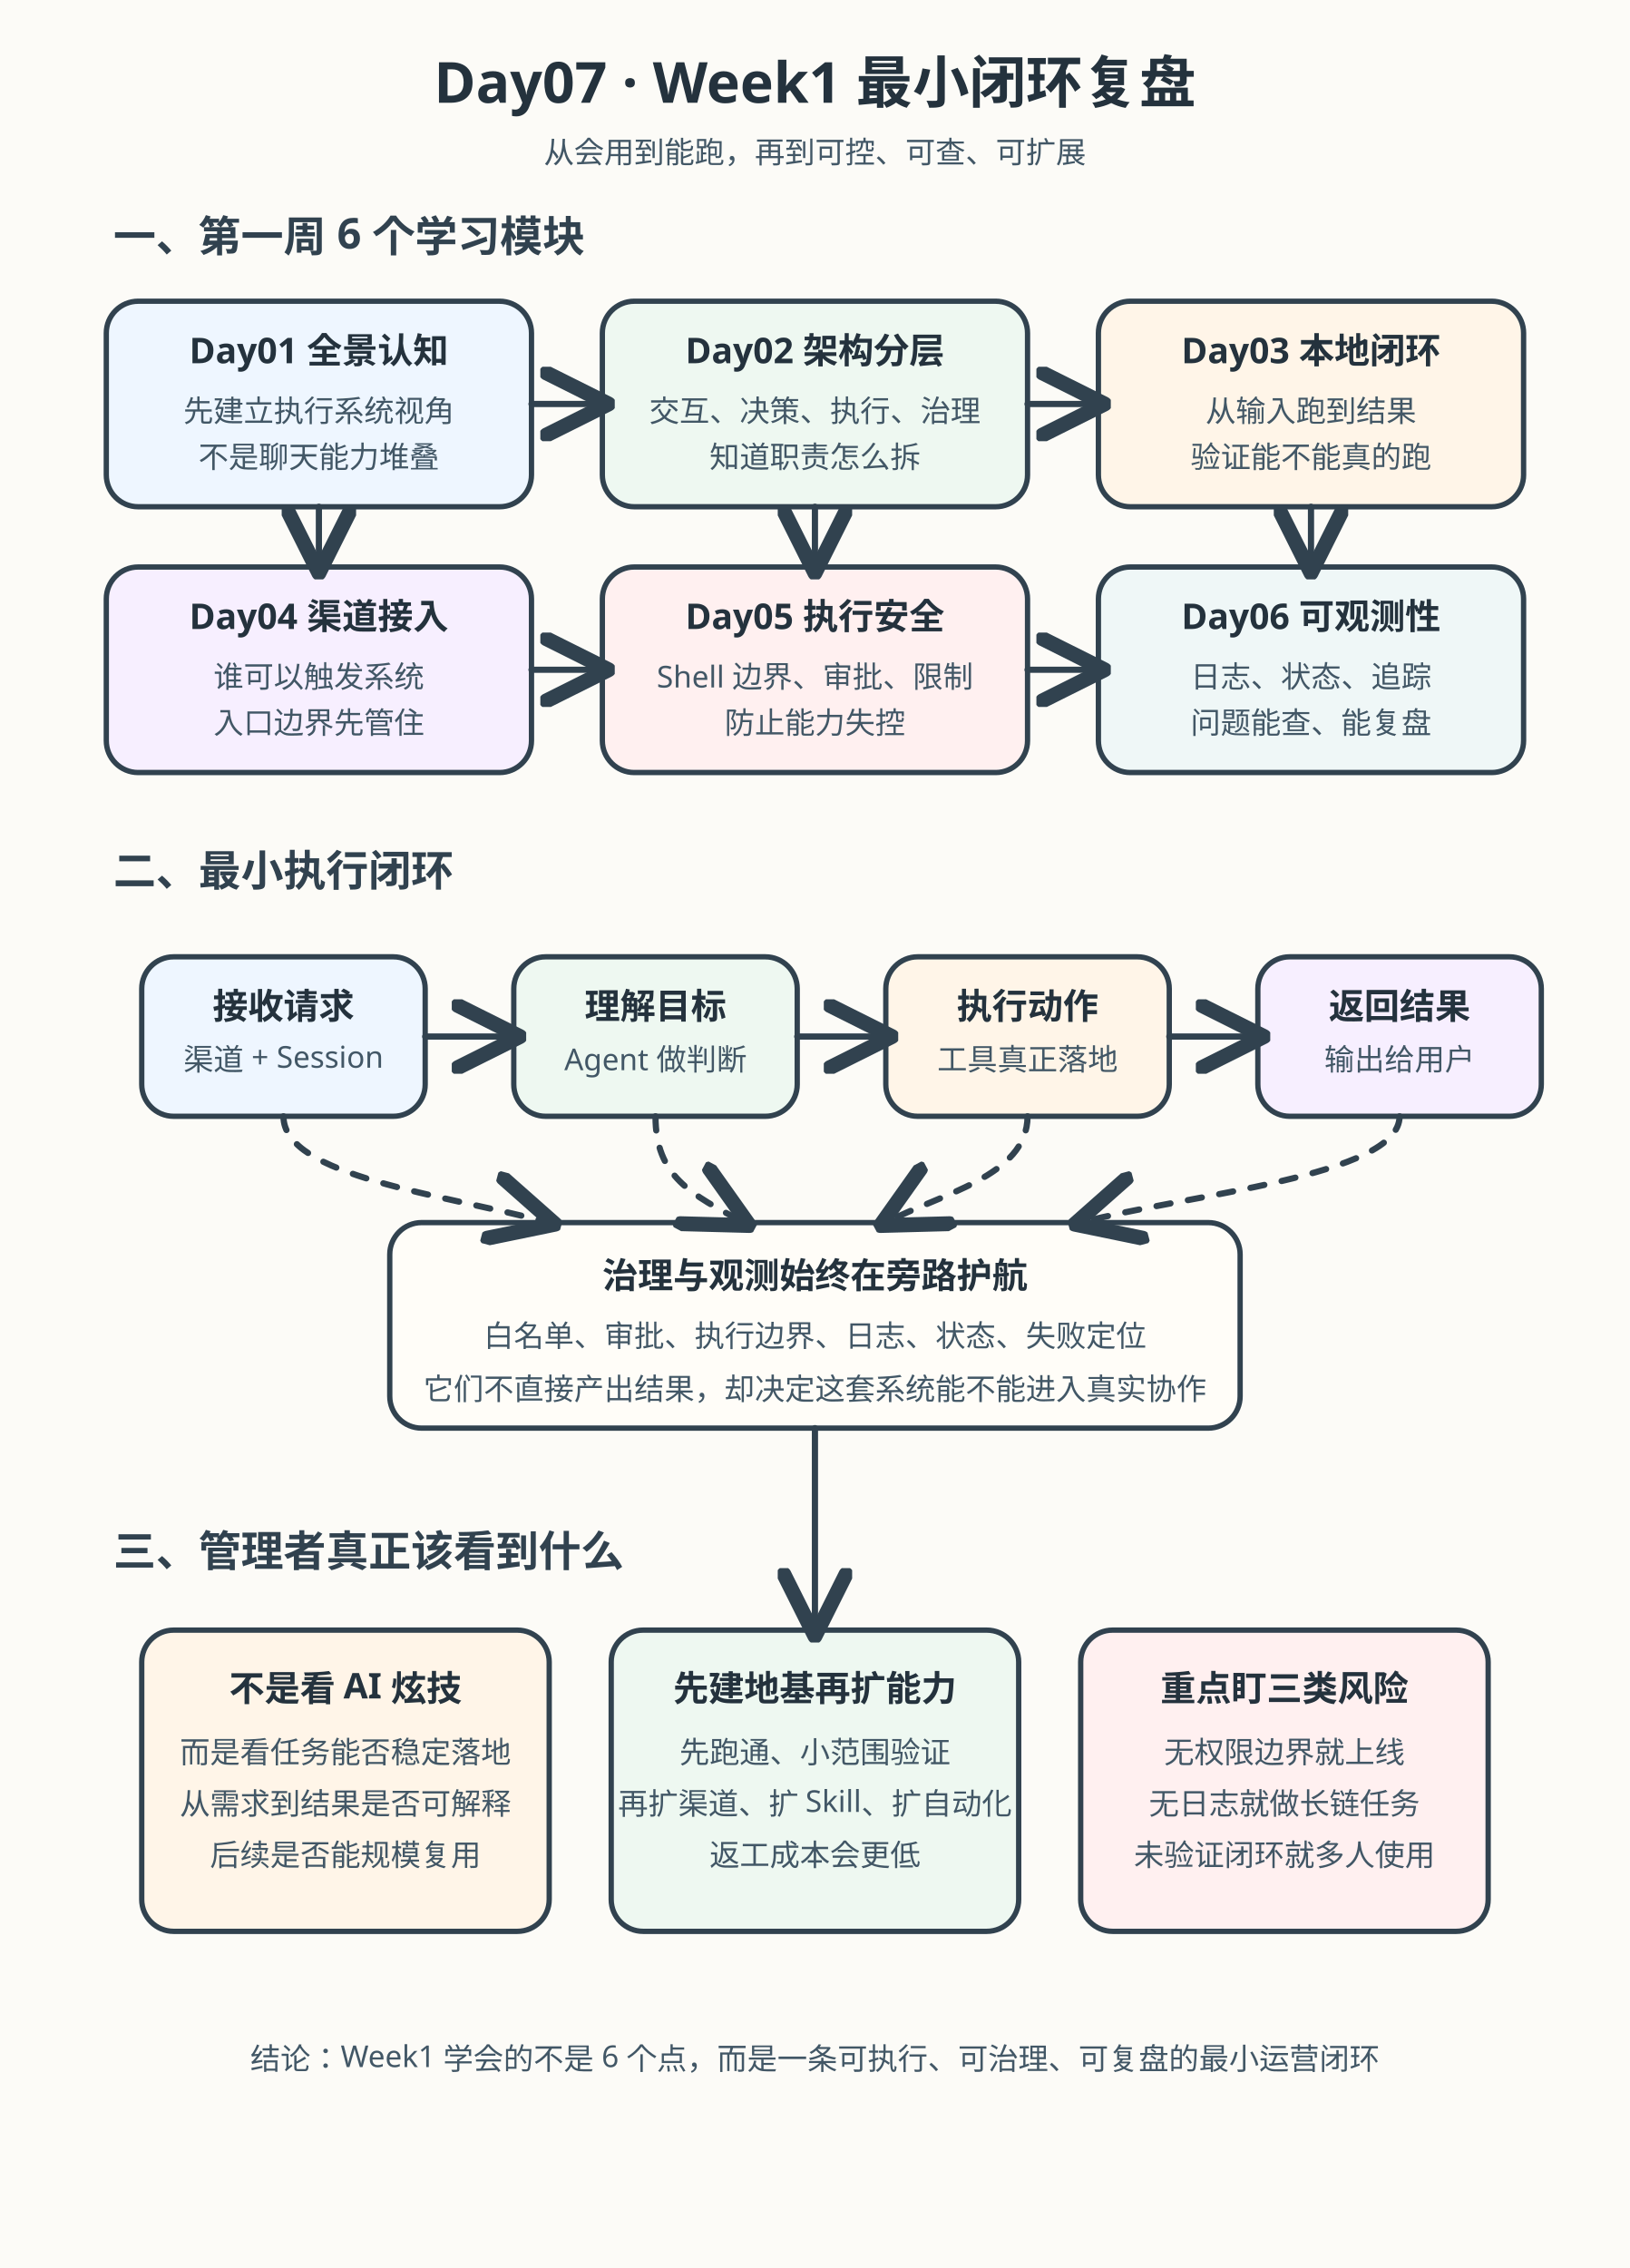
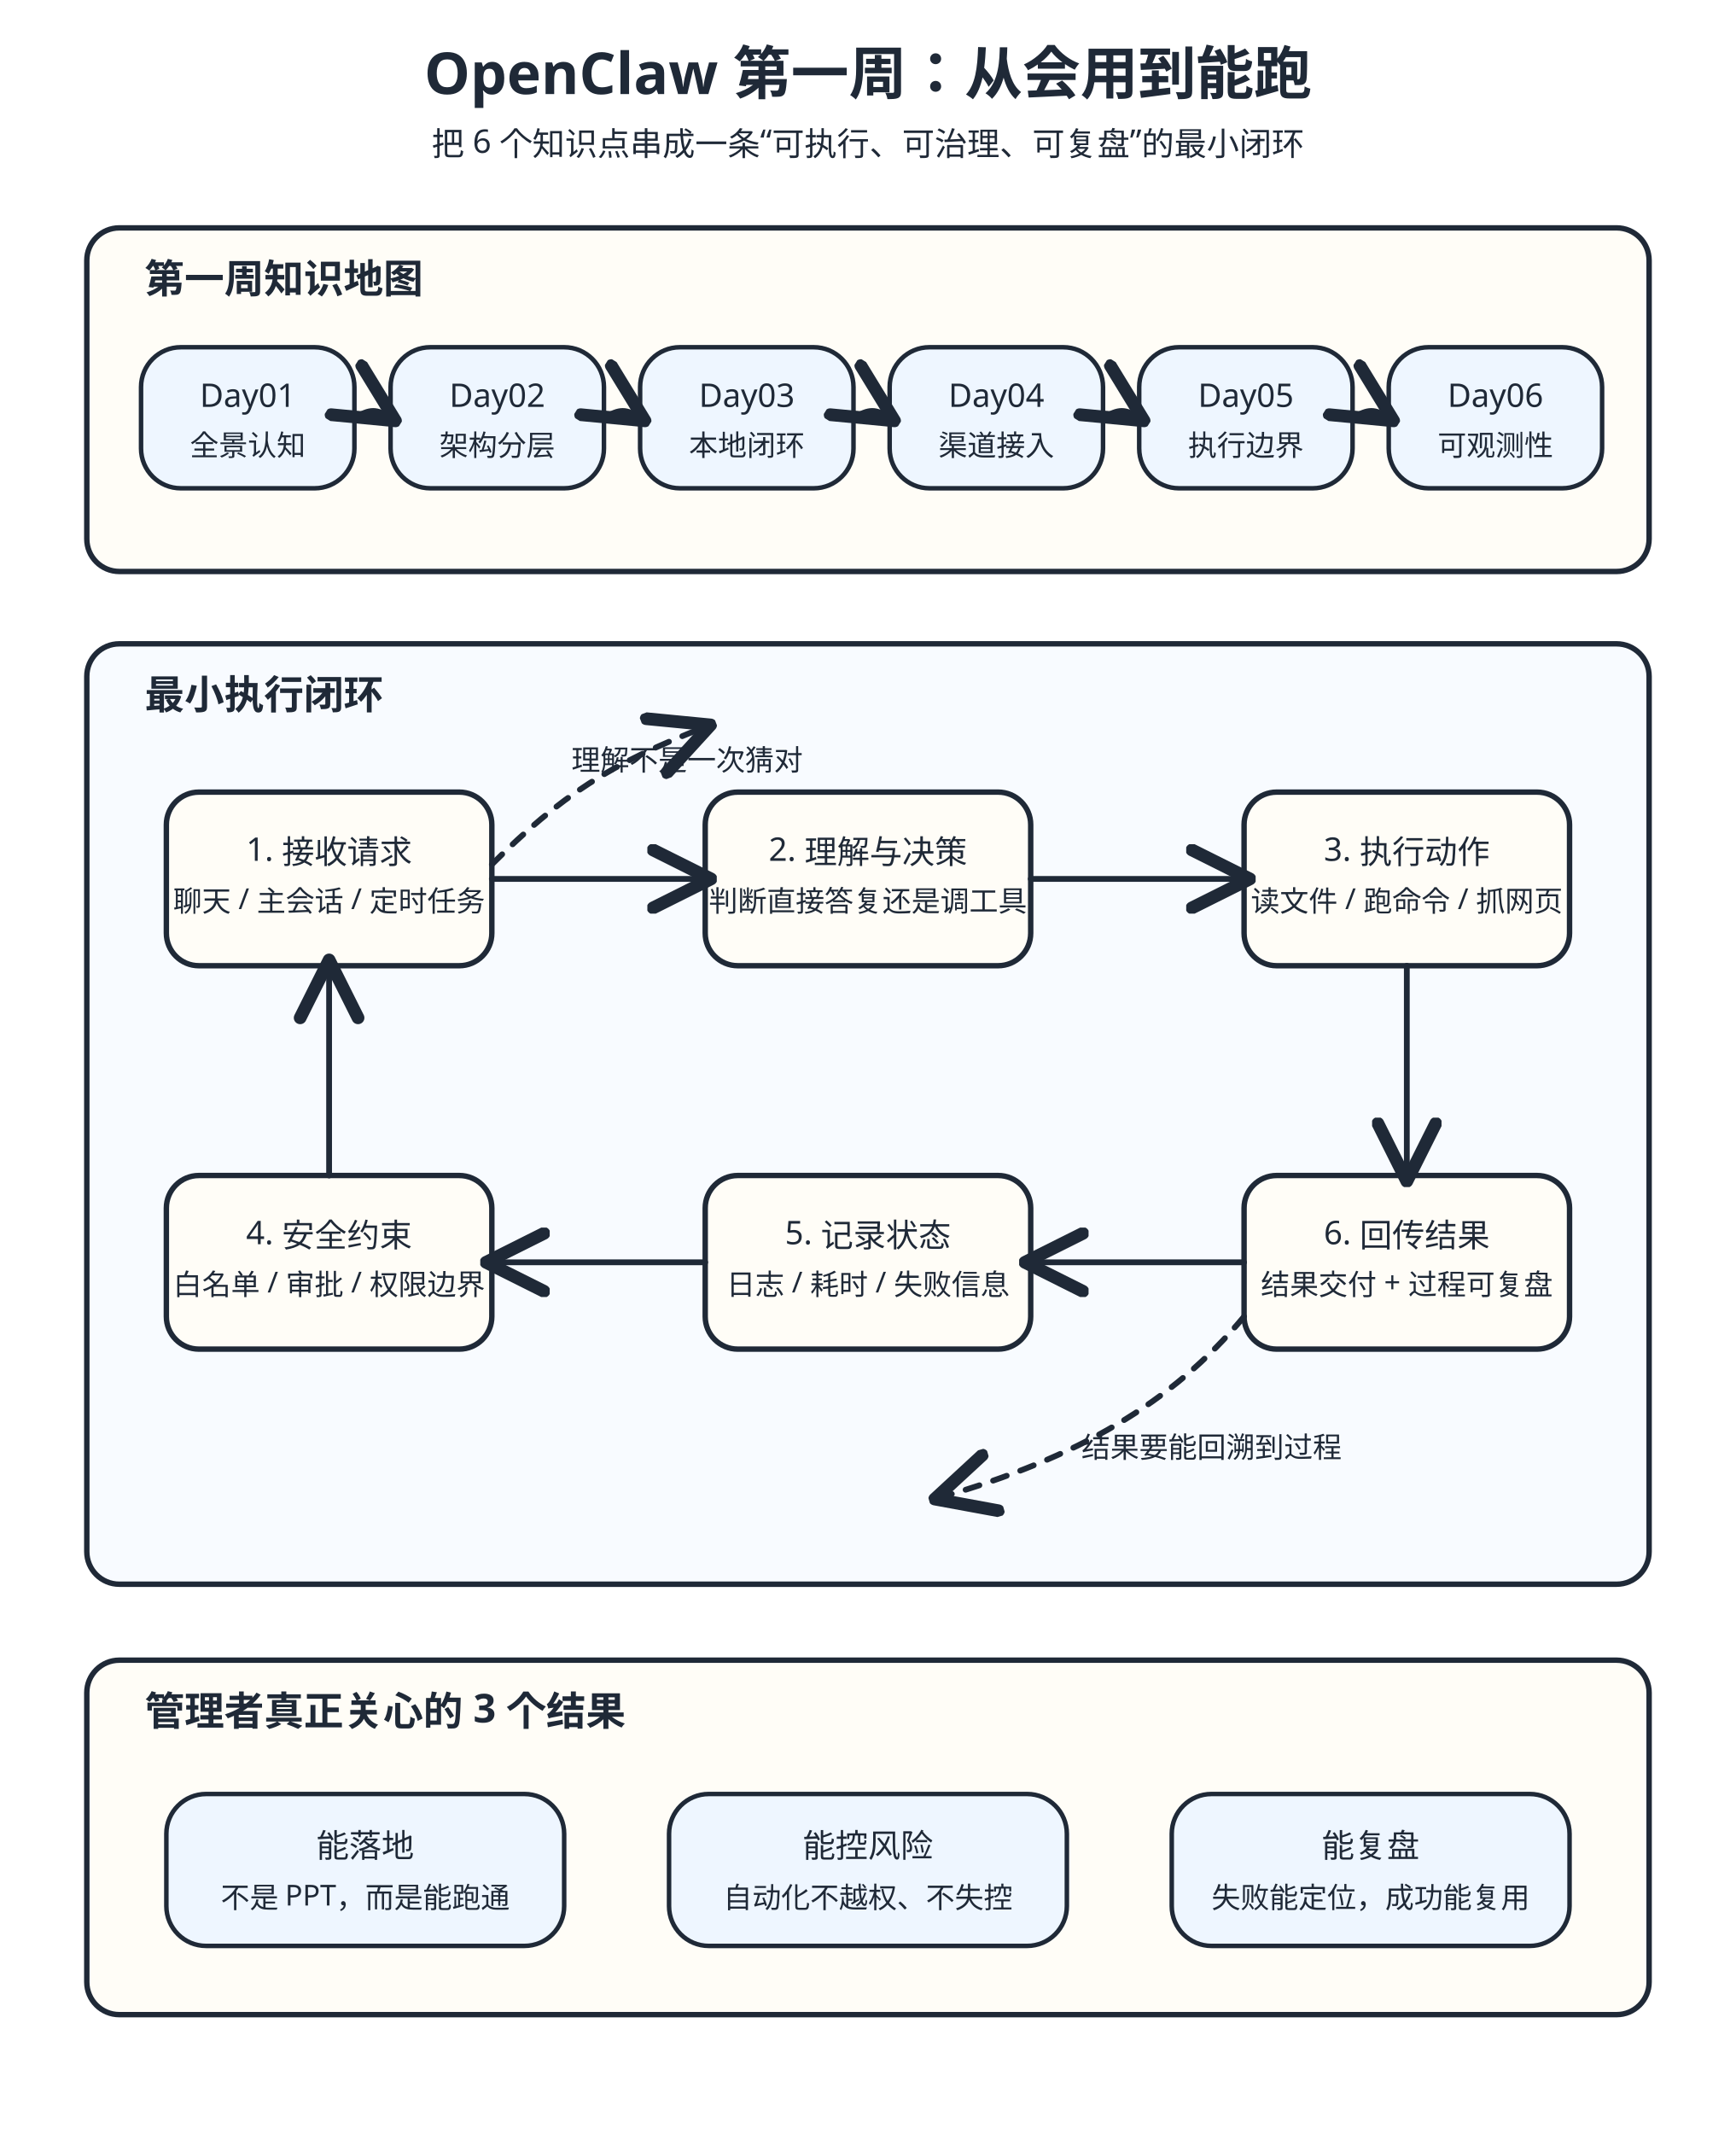
- <svg xmlns="http://www.w3.org/2000/svg" width="920" height="1280" viewBox="0 0 920 1280">
+ <svg xmlns="http://www.w3.org/2000/svg" width="960" height="1180" viewBox="0 0 960 1180">
  <defs>
    <style>
-       .bg { fill: #fcfbf7; }
-       .title { font: 700 32px 'HanziPen SC','Hannotate SC','KaiTi','STKaiti','PingFang SC',sans-serif; fill: #24323d; }
-       .section { font: 700 24px 'HanziPen SC','Hannotate SC','KaiTi','STKaiti','PingFang SC',sans-serif; fill: #31424f; }
-       .label { font: 600 20px 'HanziPen SC','Hannotate SC','KaiTi','STKaiti','PingFang SC',sans-serif; fill: #24323d; }
-       .small { font: 500 17px 'HanziPen SC','Hannotate SC','KaiTi','STKaiti','PingFang SC',sans-serif; fill: #425766; }
-       .box { fill: #fffdf8; stroke: #31424f; stroke-width: 3; rx: 18; ry: 18; }
-       .line { stroke: #31424f; stroke-width: 3.5; fill: none; stroke-linecap: round; stroke-linejoin: round; }
-       .dash { stroke-dasharray: 8 10; }
-       .accent1 { fill: #eef6ff; }
-       .accent2 { fill: #eef8f1; }
-       .accent3 { fill: #fff5e8; }
-       .accent4 { fill: #f7efff; }
-       .accent5 { fill: #fff0f0; }
-       .accent6 { fill: #eff7f7; }
+       .t{font-family:"HanziPen SC","Hannotate SC","KaiTi","STKaiti","PingFang SC",sans-serif;fill:#1f2937}
+       .title{font-size:32px;font-weight:700}
+       .h{font-size:22px;font-weight:700}
+       .b{font-size:18px}
+       .s{font-size:16px}
+       .box{fill:#fffdf7;stroke:#1f2937;stroke-width:3;rx:18;ry:18}
+       .soft{fill:#f8fbff;stroke:#1f2937;stroke-width:3;rx:18;ry:18}
+       .pill{fill:#eef6ff;stroke:#1f2937;stroke-width:2.5;rx:22;ry:22}
+       .arr{fill:none;stroke:#1f2937;stroke-width:3.2;stroke-linecap:round;stroke-linejoin:round}
+       .dot{stroke-dasharray:8 8}
    </style>
-     <marker id="arrow" markerWidth="12" markerHeight="12" refX="10" refY="6" orient="auto" markerUnits="strokeWidth">
-       <path d="M1,1 L11,6 L1,11" fill="none" stroke="#31424f" stroke-width="2.4" stroke-linecap="round" stroke-linejoin="round" />
+     <marker id="arrow" viewBox="0 0 12 12" refX="10" refY="6" markerWidth="12" markerHeight="12" orient="auto-start-reverse">
+       <path d="M1,1 L11,6 L1,11" fill="none" stroke="#1f2937" stroke-width="2.2" stroke-linecap="round" stroke-linejoin="round" />
    </marker>
  </defs>
-   <rect class="bg" x="0" y="0" width="920" height="1280" />
-   <text class="title" x="460" y="58" text-anchor="middle">Day07 · Week1 最小闭环复盘</text>
-   <text class="small" x="460" y="92" text-anchor="middle">从会用到能跑，再到可控、可查、可扩展</text>
-   <text class="section" x="64" y="142">一、第一周 6 个学习模块</text>
-   <rect class="box accent1" x="60" y="170" width="240" height="116" />
-   <text class="label" x="180" y="205" text-anchor="middle">Day01 全景认知</text>
-   <text class="small" x="180" y="238" text-anchor="middle">先建立执行系统视角</text>
-   <text class="small" x="180" y="264" text-anchor="middle">不是聊天能力堆叠</text>
-   <rect class="box accent2" x="340" y="170" width="240" height="116" />
-   <text class="label" x="460" y="205" text-anchor="middle">Day02 架构分层</text>
-   <text class="small" x="460" y="238" text-anchor="middle">交互、决策、执行、治理</text>
-   <text class="small" x="460" y="264" text-anchor="middle">知道职责怎么拆</text>
-   <rect class="box accent3" x="620" y="170" width="240" height="116" />
-   <text class="label" x="740" y="205" text-anchor="middle">Day03 本地闭环</text>
-   <text class="small" x="740" y="238" text-anchor="middle">从输入跑到结果</text>
-   <text class="small" x="740" y="264" text-anchor="middle">验证能不能真的跑</text>
-   <rect class="box accent4" x="60" y="320" width="240" height="116" />
-   <text class="label" x="180" y="355" text-anchor="middle">Day04 渠道接入</text>
-   <text class="small" x="180" y="388" text-anchor="middle">谁可以触发系统</text>
-   <text class="small" x="180" y="414" text-anchor="middle">入口边界先管住</text>
-   <rect class="box accent5" x="340" y="320" width="240" height="116" />
-   <text class="label" x="460" y="355" text-anchor="middle">Day05 执行安全</text>
-   <text class="small" x="460" y="388" text-anchor="middle">Shell 边界、审批、限制</text>
-   <text class="small" x="460" y="414" text-anchor="middle">防止能力失控</text>
-   <rect class="box accent6" x="620" y="320" width="240" height="116" />
-   <text class="label" x="740" y="355" text-anchor="middle">Day06 可观测性</text>
-   <text class="small" x="740" y="388" text-anchor="middle">日志、状态、追踪</text>
-   <text class="small" x="740" y="414" text-anchor="middle">问题能查、能复盘</text>
-   <path class="line" marker-end="url(#arrow)" d="M300 228 C320 228, 320 228, 340 228" />
-   <path class="line" marker-end="url(#arrow)" d="M580 228 C600 228, 600 228, 620 228" />
-   <path class="line" marker-end="url(#arrow)" d="M180 286 C180 302, 180 304, 180 320" />
-   <path class="line" marker-end="url(#arrow)" d="M460 286 C460 302, 460 304, 460 320" />
-   <path class="line" marker-end="url(#arrow)" d="M740 286 C740 302, 740 304, 740 320" />
-   <path class="line" marker-end="url(#arrow)" d="M300 378 C320 378, 320 378, 340 378" />
-   <path class="line" marker-end="url(#arrow)" d="M580 378 C600 378, 600 378, 620 378" />
-   <text class="section" x="64" y="500">二、最小执行闭环</text>
-   <rect class="box accent1" x="80" y="540" width="160" height="90" />
-   <text class="label" x="160" y="575" text-anchor="middle">接收请求</text>
-   <text class="small" x="160" y="604" text-anchor="middle">渠道 + Session</text>
-   <rect class="box accent2" x="290" y="540" width="160" height="90" />
-   <text class="label" x="370" y="575" text-anchor="middle">理解目标</text>
-   <text class="small" x="370" y="604" text-anchor="middle">Agent 做判断</text>
-   <rect class="box accent3" x="500" y="540" width="160" height="90" />
-   <text class="label" x="580" y="575" text-anchor="middle">执行动作</text>
-   <text class="small" x="580" y="604" text-anchor="middle">工具真正落地</text>
-   <rect class="box accent4" x="710" y="540" width="160" height="90" />
-   <text class="label" x="790" y="575" text-anchor="middle">返回结果</text>
-   <text class="small" x="790" y="604" text-anchor="middle">输出给用户</text>
-   <path class="line" marker-end="url(#arrow)" d="M240 585 C258 585, 270 585, 290 585" />
-   <path class="line" marker-end="url(#arrow)" d="M450 585 C468 585, 480 585, 500 585" />
-   <path class="line" marker-end="url(#arrow)" d="M660 585 C678 585, 690 585, 710 585" />
-   <rect class="box" x="220" y="690" width="480" height="116" />
-   <text class="label" x="460" y="727" text-anchor="middle">治理与观测始终在旁路护航</text>
-   <text class="small" x="460" y="760" text-anchor="middle">白名单、审批、执行边界、日志、状态、失败定位</text>
-   <text class="small" x="460" y="790" text-anchor="middle">它们不直接产出结果，却决定这套系统能不能进入真实协作</text>
-   <path class="line dash" marker-end="url(#arrow)" d="M160 630 C160 664, 250 674, 310 690" />
-   <path class="line dash" marker-end="url(#arrow)" d="M370 630 C370 664, 390 674, 420 690" />
-   <path class="line dash" marker-end="url(#arrow)" d="M580 630 C580 664, 530 674, 500 690" />
-   <path class="line dash" marker-end="url(#arrow)" d="M790 630 C790 664, 670 674, 610 690" />
-   <text class="section" x="64" y="884">三、管理者真正该看到什么</text>
-   <rect class="box accent3" x="80" y="920" width="230" height="170" />
-   <text class="label" x="195" y="960" text-anchor="middle">不是看 AI 炫技</text>
-   <text class="small" x="195" y="995" text-anchor="middle">而是看任务能否稳定落地</text>
-   <text class="small" x="195" y="1024" text-anchor="middle">从需求到结果是否可解释</text>
-   <text class="small" x="195" y="1053" text-anchor="middle">后续是否能规模复用</text>
-   <rect class="box accent2" x="345" y="920" width="230" height="170" />
-   <text class="label" x="460" y="960" text-anchor="middle">先建地基再扩能力</text>
-   <text class="small" x="460" y="995" text-anchor="middle">先跑通、小范围验证</text>
-   <text class="small" x="460" y="1024" text-anchor="middle">再扩渠道、扩 Skill、扩自动化</text>
-   <text class="small" x="460" y="1053" text-anchor="middle">返工成本会更低</text>
-   <rect class="box accent5" x="610" y="920" width="230" height="170" />
-   <text class="label" x="725" y="960" text-anchor="middle">重点盯三类风险</text>
-   <text class="small" x="725" y="995" text-anchor="middle">无权限边界就上线</text>
-   <text class="small" x="725" y="1024" text-anchor="middle">无日志就做长链任务</text>
-   <text class="small" x="725" y="1053" text-anchor="middle">未验证闭环就多人使用</text>
-   <path class="line" marker-end="url(#arrow)" d="M460 806 C460 850, 460 860, 460 920" />
-   <text class="small" x="460" y="1168" text-anchor="middle">结论：Week1 学会的不是 6 个点，而是一条可执行、可治理、可复盘的最小运营闭环</text>
+   <text x="480" y="52" text-anchor="middle" class="t title">OpenClaw 第一周：从会用到能跑</text>
+   <text x="480" y="86" text-anchor="middle" class="t b">把 6 个知识点串成一条“可执行、可治理、可复盘”的最小闭环</text>
+   <rect x="48" y="126" width="864" height="190" class="box" />
+   <text x="80" y="162" class="t h">第一周知识地图</text>
+   <rect x="78" y="192" width="118" height="78" class="pill" />
+   <text x="137" y="225" text-anchor="middle" class="t b">Day01</text>
+   <text x="137" y="252" text-anchor="middle" class="t s">全景认知</text>
+   <rect x="216" y="192" width="118" height="78" class="pill" />
+   <text x="275" y="225" text-anchor="middle" class="t b">Day02</text>
+   <text x="275" y="252" text-anchor="middle" class="t s">架构分层</text>
+   <rect x="354" y="192" width="118" height="78" class="pill" />
+   <text x="413" y="225" text-anchor="middle" class="t b">Day03</text>
+   <text x="413" y="252" text-anchor="middle" class="t s">本地闭环</text>
+   <rect x="492" y="192" width="118" height="78" class="pill" />
+   <text x="551" y="225" text-anchor="middle" class="t b">Day04</text>
+   <text x="551" y="252" text-anchor="middle" class="t s">渠道接入</text>
+   <rect x="630" y="192" width="118" height="78" class="pill" />
+   <text x="689" y="225" text-anchor="middle" class="t b">Day05</text>
+   <text x="689" y="252" text-anchor="middle" class="t s">执行边界</text>
+   <rect x="768" y="192" width="118" height="78" class="pill" />
+   <text x="827" y="225" text-anchor="middle" class="t b">Day06</text>
+   <text x="827" y="252" text-anchor="middle" class="t s">可观测性</text>
+   <path d="M196 231 C205 226, 208 226, 216 231" class="arr" marker-end="url(#arrow)" />
+   <path d="M334 231 C343 226, 346 226, 354 231" class="arr" marker-end="url(#arrow)" />
+   <path d="M472 231 C481 226, 484 226, 492 231" class="arr" marker-end="url(#arrow)" />
+   <path d="M610 231 C619 226, 622 226, 630 231" class="arr" marker-end="url(#arrow)" />
+   <path d="M748 231 C757 226, 760 226, 768 231" class="arr" marker-end="url(#arrow)" />
+   <rect x="48" y="356" width="864" height="520" class="soft" />
+   <text x="80" y="392" class="t h">最小执行闭环</text>
+   <rect x="92" y="438" width="180" height="96" class="box" />
+   <text x="182" y="476" text-anchor="middle" class="t b">1. 接收请求</text>
+   <text x="182" y="504" text-anchor="middle" class="t s">聊天 / 主会话 / 定时任务</text>
+   <rect x="390" y="438" width="180" height="96" class="box" />
+   <text x="480" y="476" text-anchor="middle" class="t b">2. 理解与决策</text>
+   <text x="480" y="504" text-anchor="middle" class="t s">判断直接答复还是调工具</text>
+   <rect x="688" y="438" width="180" height="96" class="box" />
+   <text x="778" y="476" text-anchor="middle" class="t b">3. 执行动作</text>
+   <text x="778" y="504" text-anchor="middle" class="t s">读文件 / 跑命令 / 抓网页</text>
+   <rect x="92" y="650" width="180" height="96" class="box" />
+   <text x="182" y="688" text-anchor="middle" class="t b">4. 安全约束</text>
+   <text x="182" y="716" text-anchor="middle" class="t s">白名单 / 审批 / 权限边界</text>
+   <rect x="390" y="650" width="180" height="96" class="box" />
+   <text x="480" y="688" text-anchor="middle" class="t b">5. 记录状态</text>
+   <text x="480" y="716" text-anchor="middle" class="t s">日志 / 耗时 / 失败信息</text>
+   <rect x="688" y="650" width="180" height="96" class="box" />
+   <text x="778" y="688" text-anchor="middle" class="t b">6. 回传结果</text>
+   <text x="778" y="716" text-anchor="middle" class="t s">结果交付 + 过程可复盘</text>
+   <path d="M272 486 C322 486, 340 486, 390 486" class="arr" marker-end="url(#arrow)" />
+   <path d="M570 486 C620 486, 638 486, 688 486" class="arr" marker-end="url(#arrow)" />
+   <path d="M778 534 C778 580, 778 600, 778 650" class="arr" marker-end="url(#arrow)" />
+   <path d="M688 698 C638 698, 620 698, 570 698" class="arr" marker-end="url(#arrow)" />
+   <path d="M390 698 C340 698, 322 698, 272 698" class="arr" marker-end="url(#arrow)" />
+   <path d="M182 650 C182 604, 182 584, 182 534" class="arr" marker-end="url(#arrow)" />
+   <path d="M272 478 C310 440, 338 422, 390 402" class="arr dot" marker-end="url(#arrow)" />
+   <text x="316" y="426" class="t s">理解不是一次猜对</text>
+   <path d="M688 728 C648 776, 596 806, 520 828" class="arr dot" marker-end="url(#arrow)" />
+   <text x="598" y="806" class="t s">结果要能回溯到过程</text>
+   <rect x="48" y="918" width="864" height="196" class="box" />
+   <text x="80" y="954" class="t h">管理者真正关心的 3 个结果</text>
+   <rect x="92" y="992" width="220" height="84" class="pill" />
+   <text x="202" y="1027" text-anchor="middle" class="t b">能落地</text>
+   <text x="202" y="1055" text-anchor="middle" class="t s">不是 PPT，而是能跑通</text>
+   <rect x="370" y="992" width="220" height="84" class="pill" />
+   <text x="480" y="1027" text-anchor="middle" class="t b">能控风险</text>
+   <text x="480" y="1055" text-anchor="middle" class="t s">自动化不越权、不失控</text>
+   <rect x="648" y="992" width="220" height="84" class="pill" />
+   <text x="758" y="1027" text-anchor="middle" class="t b">能复盘</text>
+   <text x="758" y="1055" text-anchor="middle" class="t s">失败能定位，成功能复用</text>
</svg>
